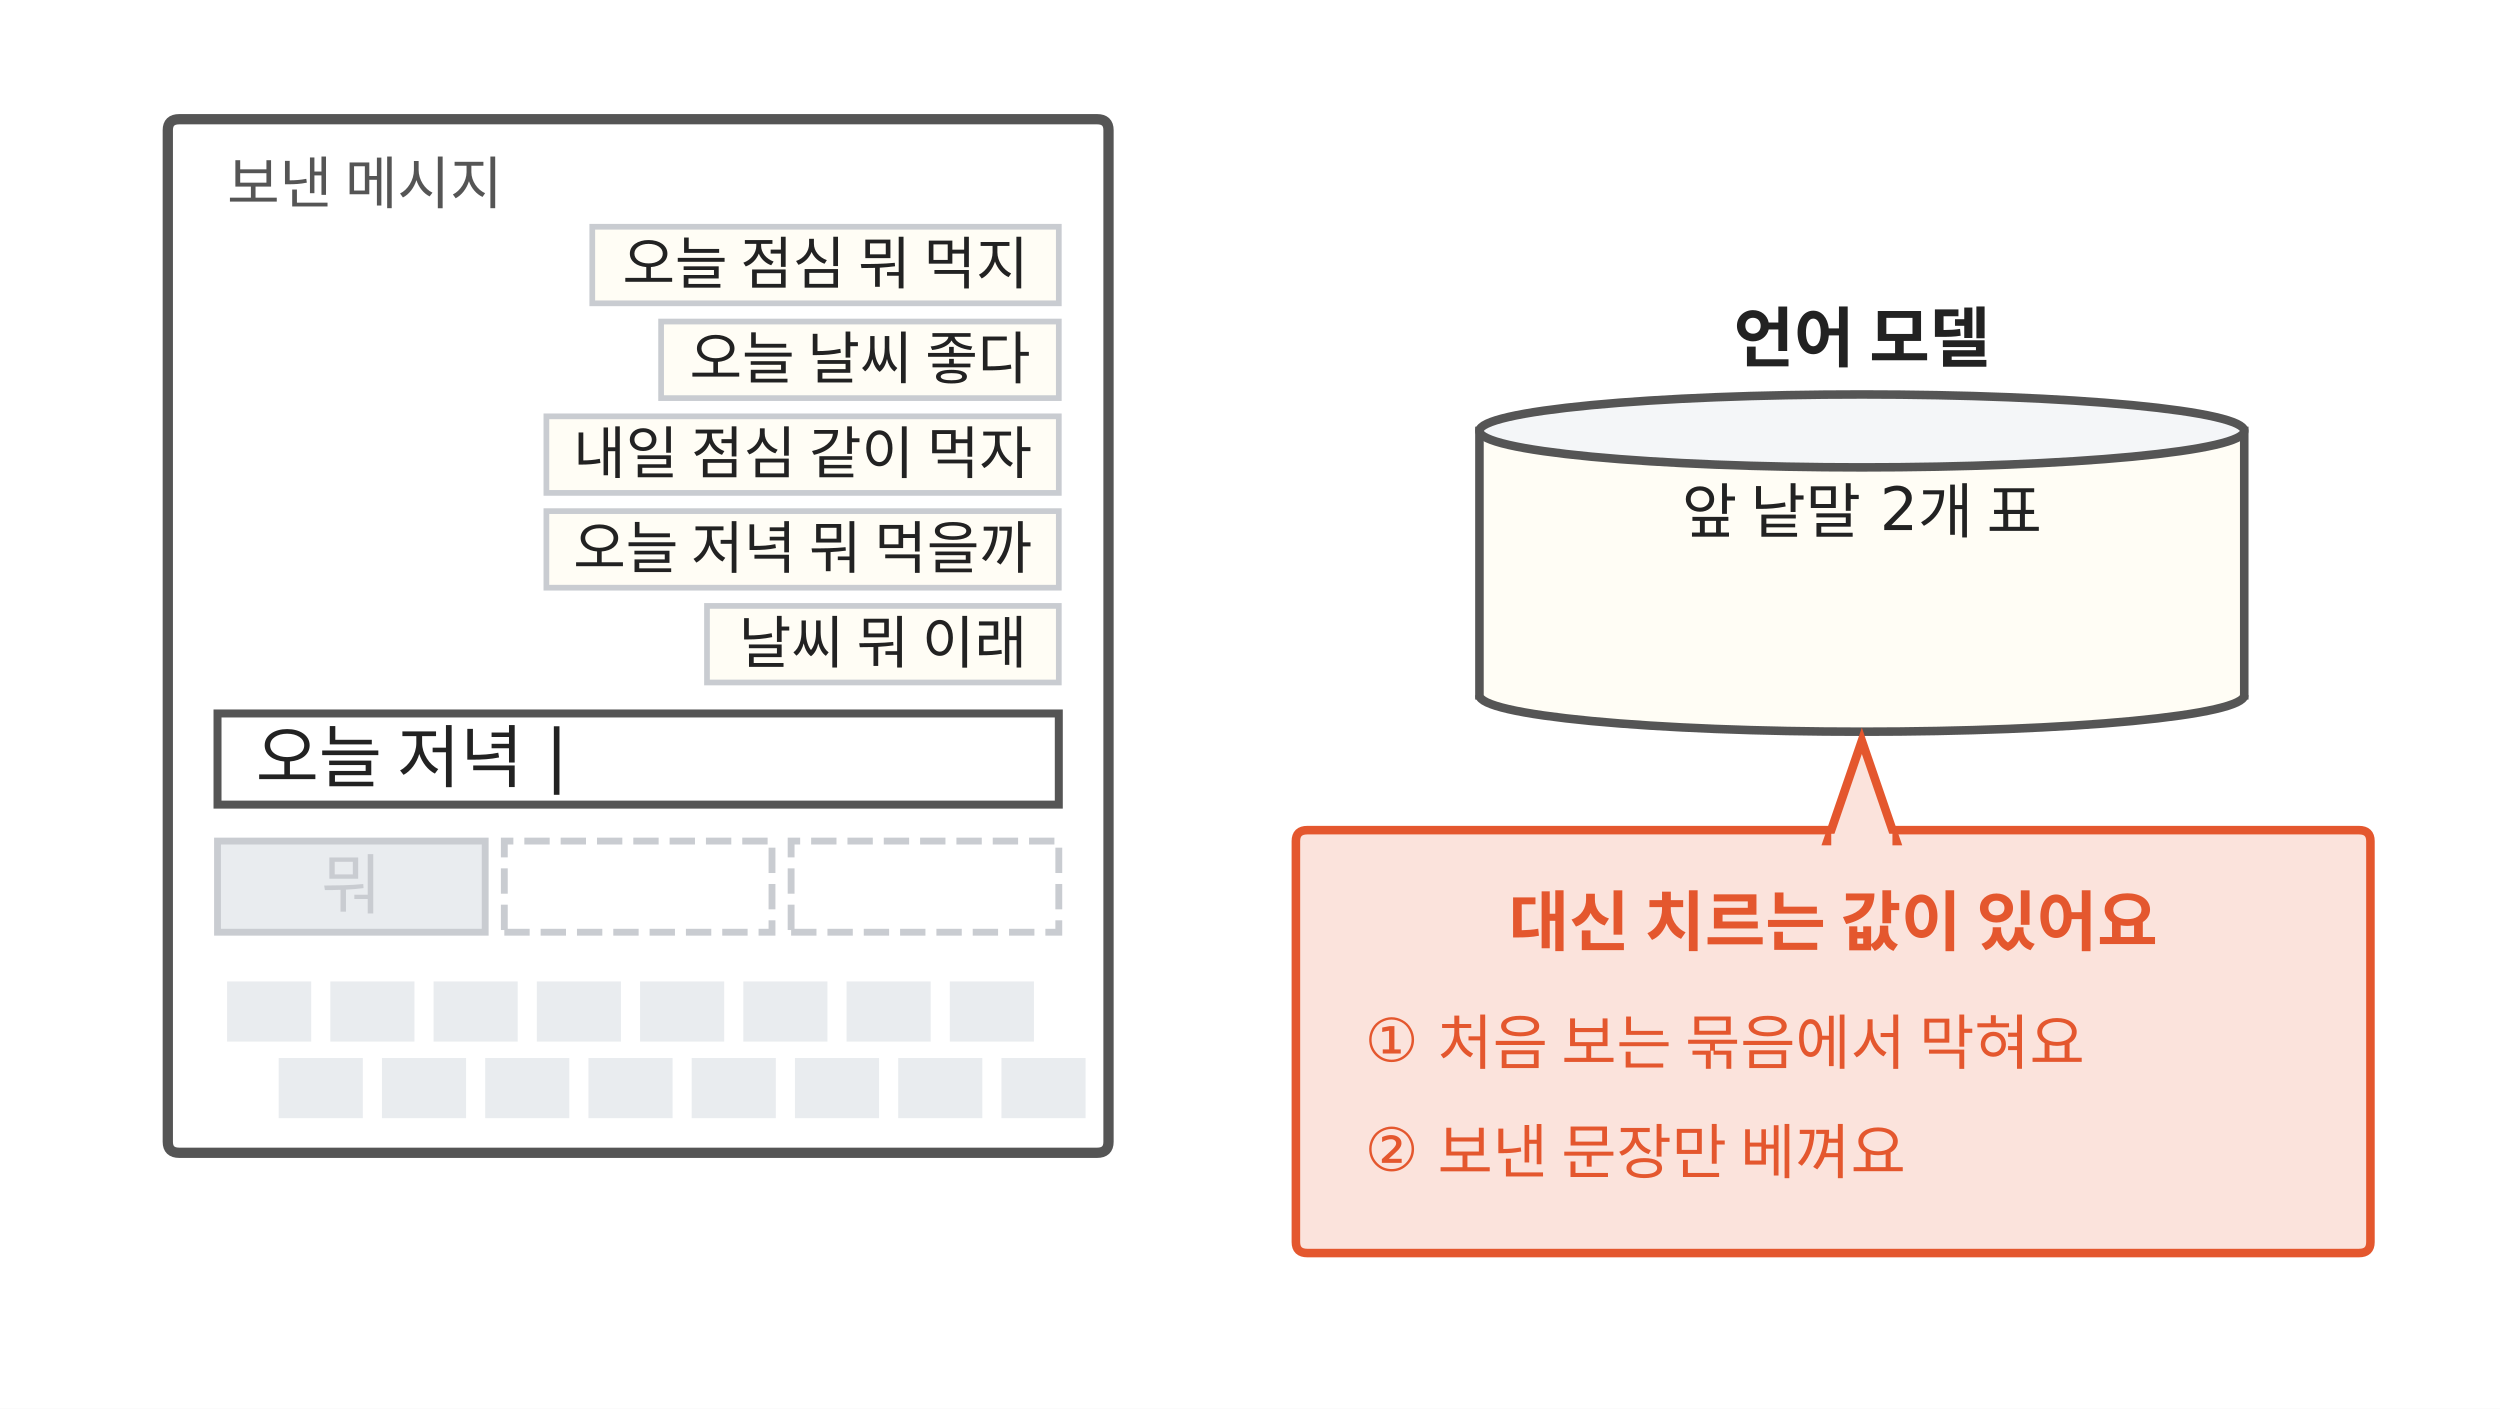
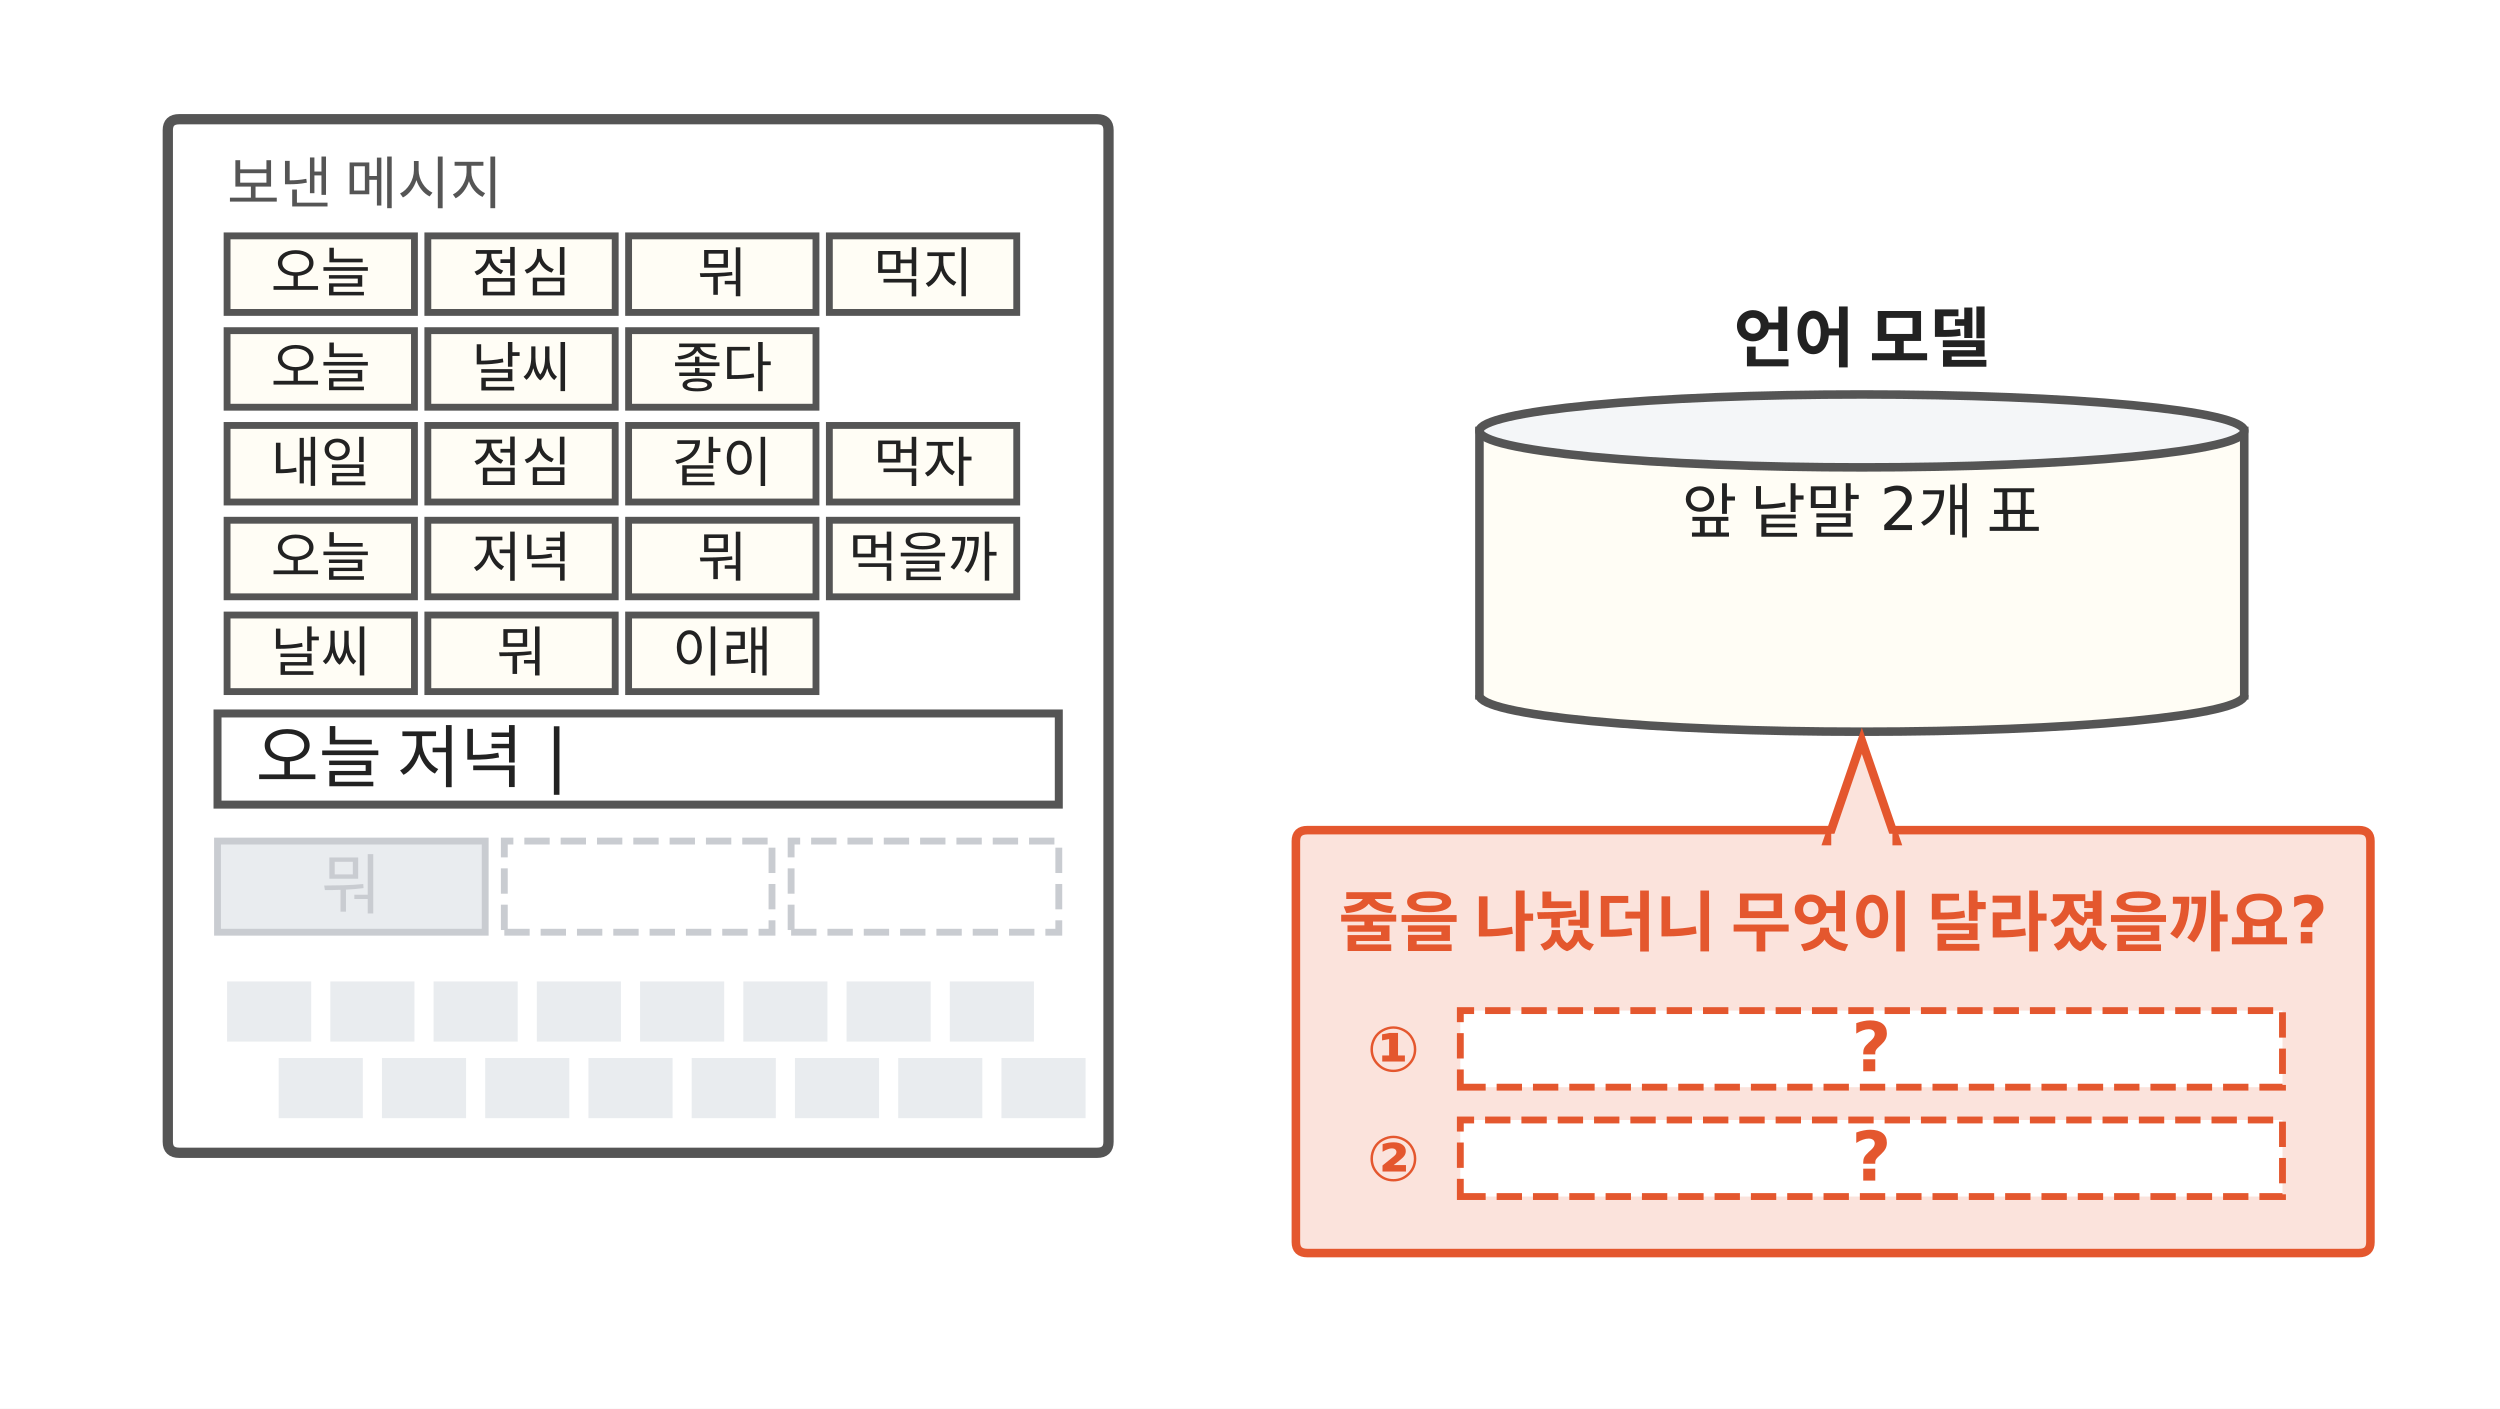
<svg xmlns="http://www.w3.org/2000/svg" width="437.76pt" height="246.672pt" viewBox="0 0 437.76 246.672" version="1.1">
  <defs>
    <style type="text/css">*{stroke-linejoin: round; stroke-linecap: butt}</style>
  </defs>
  <g id="figure_1">
    <g id="patch_1">
      <path d="M 0 246.672  L 437.76 246.672  L 437.76 0  L 0 0  z " style="fill: #ffffff" />
    </g>
    <g id="axes_1">
      <g id="patch_2">
-         <path d="M 18 228.672  L 419.76 228.672  L 419.76 18  L 18 18  L 18 228.672  z " clip-path="url(#pb14ad3a968)" style="fill: none" />
+         <path d="M 18 228.672  L 419.76 228.672  L 419.76 18  L 18 18  L 18 228.672  z " clip-path="url(#p9850986c14)" style="fill: none" />
      </g>
      <g id="patch_3">
-         <path d="M 31.392 201.859  L 192.096 201.859  Q 194.105 201.859 194.105 199.944  L 194.105 22.788  Q 194.105 20.873 192.096 20.873  L 31.392 20.873  Q 29.383 20.873 29.383 22.788  L 29.383 199.944  Q 29.383 201.859 31.392 201.859  z " clip-path="url(#pb14ad3a968)" style="fill: #ffffff; stroke: #555555; stroke-width: 1.8; stroke-linejoin: miter" />
+         <path d="M 31.392 201.859  L 192.096 201.859  Q 194.105 201.859 194.105 199.944  L 194.105 22.788  Q 194.105 20.873 192.096 20.873  L 31.392 20.873  Q 29.383 20.873 29.383 22.788  L 29.383 199.944  Q 29.383 201.859 31.392 201.859  z " clip-path="url(#p9850986c14)" style="fill: #ffffff; stroke: #555555; stroke-width: 1.8; stroke-linejoin: miter" />
      </g>
      <g id="patch_4">
-         <path d="M 103.709 53.112  L 185.4 53.112  L 185.4 39.706  L 103.709 39.706  z " clip-path="url(#pb14ad3a968)" style="fill: #fffdf5; stroke: #c9ccd1; stroke-linejoin: miter" />
+         <path d="M 39.762 54.708  L 72.572 54.708  L 72.572 41.302  L 39.762 41.302  z " clip-path="url(#p9850986c14)" style="fill: #fffdf5; stroke: #555555; stroke-width: 1.2; stroke-linejoin: miter" />
      </g>
      <g id="patch_5">
-         <path d="M 115.762 69.71  L 185.4 69.71  L 185.4 56.304  L 115.762 56.304  z " clip-path="url(#pb14ad3a968)" style="fill: #fffdf5; stroke: #c9ccd1; stroke-linejoin: miter" />
+         <path d="M 74.916 54.708  L 107.726 54.708  L 107.726 41.302  L 74.916 41.302  z " clip-path="url(#p9850986c14)" style="fill: #fffdf5; stroke: #555555; stroke-width: 1.2; stroke-linejoin: miter" />
      </g>
      <g id="patch_6">
-         <path d="M 95.674 86.309  L 185.4 86.309  L 185.4 72.902  L 95.674 72.902  z " clip-path="url(#pb14ad3a968)" style="fill: #fffdf5; stroke: #c9ccd1; stroke-linejoin: miter" />
+         <path d="M 110.07 54.708  L 142.88 54.708  L 142.88 41.302  L 110.07 41.302  z " clip-path="url(#p9850986c14)" style="fill: #fffdf5; stroke: #555555; stroke-width: 1.2; stroke-linejoin: miter" />
      </g>
      <g id="patch_7">
-         <path d="M 95.674 102.907  L 185.4 102.907  L 185.4 89.501  L 95.674 89.501  z " clip-path="url(#pb14ad3a968)" style="fill: #fffdf5; stroke: #c9ccd1; stroke-linejoin: miter" />
+         <path d="M 145.224 54.708  L 178.034 54.708  L 178.034 41.302  L 145.224 41.302  z " clip-path="url(#p9850986c14)" style="fill: #fffdf5; stroke: #555555; stroke-width: 1.2; stroke-linejoin: miter" />
      </g>
      <g id="patch_8">
-         <path d="M 123.797 119.506  L 185.4 119.506  L 185.4 106.099  L 123.797 106.099  z " clip-path="url(#pb14ad3a968)" style="fill: #fffdf5; stroke: #c9ccd1; stroke-linejoin: miter" />
+         <path d="M 39.762 71.306  L 72.572 71.306  L 72.572 57.9  L 39.762 57.9  z " clip-path="url(#p9850986c14)" style="fill: #fffdf5; stroke: #555555; stroke-width: 1.2; stroke-linejoin: miter" />
      </g>
      <g id="patch_9">
-         <path d="M 38.088 140.892  L 185.4 140.892  L 185.4 124.932  L 38.088 124.932  z " clip-path="url(#pb14ad3a968)" style="fill: #ffffff; stroke: #555555; stroke-width: 1.4; stroke-linejoin: miter" />
+         <path d="M 74.916 71.306  L 107.726 71.306  L 107.726 57.9  L 74.916 57.9  z " clip-path="url(#p9850986c14)" style="fill: #fffdf5; stroke: #555555; stroke-width: 1.2; stroke-linejoin: miter" />
      </g>
      <g id="patch_10">
-         <path d="M 38.088 163.236  L 84.96 163.236  L 84.96 147.276  L 38.088 147.276  z " clip-path="url(#pb14ad3a968)" style="fill: #e9ecef; stroke: #c9ccd1; stroke-width: 1.2; stroke-linejoin: miter" />
+         <path d="M 110.07 71.306  L 142.88 71.306  L 142.88 57.9  L 110.07 57.9  z " clip-path="url(#p9850986c14)" style="fill: #fffdf5; stroke: #555555; stroke-width: 1.2; stroke-linejoin: miter" />
      </g>
      <g id="patch_11">
-         <path d="M 88.308 163.236  L 135.18 163.236  L 135.18 147.276  L 88.308 147.276  z " clip-path="url(#pb14ad3a968)" style="fill: #ffffff; stroke-dasharray: 4.44,1.92; stroke-dashoffset: 0; stroke: #c9ccd1; stroke-width: 1.2; stroke-linejoin: miter" />
+         <path d="M 39.762 87.905  L 72.572 87.905  L 72.572 74.498  L 39.762 74.498  z " clip-path="url(#p9850986c14)" style="fill: #fffdf5; stroke: #555555; stroke-width: 1.2; stroke-linejoin: miter" />
      </g>
      <g id="patch_12">
-         <path d="M 138.528 163.236  L 185.4 163.236  L 185.4 147.276  L 138.528 147.276  z " clip-path="url(#pb14ad3a968)" style="fill: #ffffff; stroke-dasharray: 4.44,1.92; stroke-dashoffset: 0; stroke: #c9ccd1; stroke-width: 1.2; stroke-linejoin: miter" />
+         <path d="M 74.916 87.905  L 107.726 87.905  L 107.726 74.498  L 74.916 74.498  z " clip-path="url(#p9850986c14)" style="fill: #fffdf5; stroke: #555555; stroke-width: 1.2; stroke-linejoin: miter" />
      </g>
      <g id="patch_13">
-         <path d="M 39.762 182.388  L 54.493 182.388  L 54.493 171.854  L 39.762 171.854  z " clip-path="url(#pb14ad3a968)" style="fill: #e9ecef" />
+         <path d="M 110.07 87.905  L 142.88 87.905  L 142.88 74.498  L 110.07 74.498  z " clip-path="url(#p9850986c14)" style="fill: #fffdf5; stroke: #555555; stroke-width: 1.2; stroke-linejoin: miter" />
      </g>
      <g id="patch_14">
-         <path d="M 57.841 182.388  L 72.572 182.388  L 72.572 171.854  L 57.841 171.854  z " clip-path="url(#pb14ad3a968)" style="fill: #e9ecef" />
+         <path d="M 145.224 87.905  L 178.034 87.905  L 178.034 74.498  L 145.224 74.498  z " clip-path="url(#p9850986c14)" style="fill: #fffdf5; stroke: #555555; stroke-width: 1.2; stroke-linejoin: miter" />
      </g>
      <g id="patch_15">
-         <path d="M 75.92 182.388  L 90.652 182.388  L 90.652 171.854  L 75.92 171.854  z " clip-path="url(#pb14ad3a968)" style="fill: #e9ecef" />
+         <path d="M 39.762 104.503  L 72.572 104.503  L 72.572 91.097  L 39.762 91.097  z " clip-path="url(#p9850986c14)" style="fill: #fffdf5; stroke: #555555; stroke-width: 1.2; stroke-linejoin: miter" />
      </g>
      <g id="patch_16">
-         <path d="M 94 182.388  L 108.731 182.388  L 108.731 171.854  L 94 171.854  z " clip-path="url(#pb14ad3a968)" style="fill: #e9ecef" />
+         <path d="M 74.916 104.503  L 107.726 104.503  L 107.726 91.097  L 74.916 91.097  z " clip-path="url(#p9850986c14)" style="fill: #fffdf5; stroke: #555555; stroke-width: 1.2; stroke-linejoin: miter" />
      </g>
      <g id="patch_17">
-         <path d="M 112.079 182.388  L 126.81 182.388  L 126.81 171.854  L 112.079 171.854  z " clip-path="url(#pb14ad3a968)" style="fill: #e9ecef" />
+         <path d="M 110.07 104.503  L 142.88 104.503  L 142.88 91.097  L 110.07 91.097  z " clip-path="url(#p9850986c14)" style="fill: #fffdf5; stroke: #555555; stroke-width: 1.2; stroke-linejoin: miter" />
      </g>
      <g id="patch_18">
-         <path d="M 130.158 182.388  L 144.889 182.388  L 144.889 171.854  L 130.158 171.854  z " clip-path="url(#pb14ad3a968)" style="fill: #e9ecef" />
+         <path d="M 145.224 104.503  L 178.034 104.503  L 178.034 91.097  L 145.224 91.097  z " clip-path="url(#p9850986c14)" style="fill: #fffdf5; stroke: #555555; stroke-width: 1.2; stroke-linejoin: miter" />
      </g>
      <g id="patch_19">
-         <path d="M 148.237 182.388  L 162.968 182.388  L 162.968 171.854  L 148.237 171.854  z " clip-path="url(#pb14ad3a968)" style="fill: #e9ecef" />
+         <path d="M 39.762 121.102  L 72.572 121.102  L 72.572 107.695  L 39.762 107.695  z " clip-path="url(#p9850986c14)" style="fill: #fffdf5; stroke: #555555; stroke-width: 1.2; stroke-linejoin: miter" />
      </g>
      <g id="patch_20">
-         <path d="M 166.316 182.388  L 181.048 182.388  L 181.048 171.854  L 166.316 171.854  z " clip-path="url(#pb14ad3a968)" style="fill: #e9ecef" />
+         <path d="M 74.916 121.102  L 107.726 121.102  L 107.726 107.695  L 74.916 107.695  z " clip-path="url(#p9850986c14)" style="fill: #fffdf5; stroke: #555555; stroke-width: 1.2; stroke-linejoin: miter" />
      </g>
      <g id="patch_21">
-         <path d="M 48.802 195.794  L 63.533 195.794  L 63.533 185.261  L 48.802 185.261  z " clip-path="url(#pb14ad3a968)" style="fill: #e9ecef" />
+         <path d="M 110.07 121.102  L 142.88 121.102  L 142.88 107.695  L 110.07 107.695  z " clip-path="url(#p9850986c14)" style="fill: #fffdf5; stroke: #555555; stroke-width: 1.2; stroke-linejoin: miter" />
      </g>
      <g id="patch_22">
-         <path d="M 66.881 195.794  L 81.612 195.794  L 81.612 185.261  L 66.881 185.261  z " clip-path="url(#pb14ad3a968)" style="fill: #e9ecef" />
+         <path d="M 38.088 140.892  L 185.4 140.892  L 185.4 124.932  L 38.088 124.932  z " clip-path="url(#p9850986c14)" style="fill: #ffffff; stroke: #555555; stroke-width: 1.4; stroke-linejoin: miter" />
      </g>
      <g id="patch_23">
-         <path d="M 84.96 195.794  L 99.691 195.794  L 99.691 185.261  L 84.96 185.261  z " clip-path="url(#pb14ad3a968)" style="fill: #e9ecef" />
+         <path d="M 38.088 163.236  L 84.96 163.236  L 84.96 147.276  L 38.088 147.276  z " clip-path="url(#p9850986c14)" style="fill: #e9ecef; stroke: #c9ccd1; stroke-width: 1.2; stroke-linejoin: miter" />
      </g>
      <g id="patch_24">
-         <path d="M 103.039 195.794  L 117.77 195.794  L 117.77 185.261  L 103.039 185.261  z " clip-path="url(#pb14ad3a968)" style="fill: #e9ecef" />
+         <path d="M 88.308 163.236  L 135.18 163.236  L 135.18 147.276  L 88.308 147.276  z " clip-path="url(#p9850986c14)" style="fill: #ffffff; stroke-dasharray: 4.44,1.92; stroke-dashoffset: 0; stroke: #c9ccd1; stroke-width: 1.2; stroke-linejoin: miter" />
      </g>
      <g id="patch_25">
-         <path d="M 121.118 195.794  L 135.85 195.794  L 135.85 185.261  L 121.118 185.261  z " clip-path="url(#pb14ad3a968)" style="fill: #e9ecef" />
+         <path d="M 138.528 163.236  L 185.4 163.236  L 185.4 147.276  L 138.528 147.276  z " clip-path="url(#p9850986c14)" style="fill: #ffffff; stroke-dasharray: 4.44,1.92; stroke-dashoffset: 0; stroke: #c9ccd1; stroke-width: 1.2; stroke-linejoin: miter" />
      </g>
      <g id="patch_26">
-         <path d="M 139.198 195.794  L 153.929 195.794  L 153.929 185.261  L 139.198 185.261  z " clip-path="url(#pb14ad3a968)" style="fill: #e9ecef" />
+         <path d="M 39.762 182.388  L 54.493 182.388  L 54.493 171.854  L 39.762 171.854  z " clip-path="url(#p9850986c14)" style="fill: #e9ecef" />
      </g>
      <g id="patch_27">
-         <path d="M 157.277 195.794  L 172.008 195.794  L 172.008 185.261  L 157.277 185.261  z " clip-path="url(#pb14ad3a968)" style="fill: #e9ecef" />
+         <path d="M 57.841 182.388  L 72.572 182.388  L 72.572 171.854  L 57.841 171.854  z " clip-path="url(#p9850986c14)" style="fill: #e9ecef" />
      </g>
      <g id="patch_28">
-         <path d="M 175.356 195.794  L 190.087 195.794  L 190.087 185.261  L 175.356 185.261  z " clip-path="url(#pb14ad3a968)" style="fill: #e9ecef" />
+         <path d="M 75.92 182.388  L 90.652 182.388  L 90.652 171.854  L 75.92 171.854  z " clip-path="url(#p9850986c14)" style="fill: #e9ecef" />
      </g>
      <g id="patch_29">
-         <path d="M 326.016 128.124  C 343.774 128.124 360.807 127.451 373.364 126.254  C 385.921 125.057 392.976 123.433 392.976 121.74  C 392.976 120.047 385.921 118.423 373.364 117.226  C 360.807 116.029 343.774 115.356 326.016 115.356  C 308.258 115.356 291.225 116.029 278.668 117.226  C 266.111 118.423 259.056 120.047 259.056 121.74  C 259.056 123.433 266.111 125.057 278.668 126.254  C 291.225 127.451 308.258 128.124 326.016 128.124  z " clip-path="url(#pb14ad3a968)" style="fill: #fffdf5" />
+         <path d="M 94 182.388  L 108.731 182.388  L 108.731 171.854  L 94 171.854  z " clip-path="url(#p9850986c14)" style="fill: #e9ecef" />
      </g>
      <g id="patch_30">
-         <path d="M 259.056 121.74  L 392.976 121.74  L 392.976 75.456  L 259.056 75.456  z " clip-path="url(#pb14ad3a968)" style="fill: #fffdf5" />
+         <path d="M 112.079 182.388  L 126.81 182.388  L 126.81 171.854  L 112.079 171.854  z " clip-path="url(#p9850986c14)" style="fill: #e9ecef" />
      </g>
      <g id="patch_31">
-         <path d="M 259.056 121.74  C 259.056 123.432 266.116 125.057 278.668 126.254  C 291.221 127.451 308.264 128.124 326.016 128.124  C 343.768 128.124 360.811 127.451 373.364 126.254  C 385.916 125.057 392.976 123.432 392.976 121.74  " clip-path="url(#pb14ad3a968)" style="fill: none; stroke: #555555; stroke-width: 1.5; stroke-linejoin: miter" />
+         <path d="M 130.158 182.388  L 144.889 182.388  L 144.889 171.854  L 130.158 171.854  z " clip-path="url(#p9850986c14)" style="fill: #e9ecef" />
      </g>
      <g id="patch_32">
-         <path d="M 326.016 81.84  C 343.774 81.84 360.807 81.167 373.364 79.97  C 385.921 78.773 392.976 77.149 392.976 75.456  C 392.976 73.763 385.921 72.139 373.364 70.942  C 360.807 69.745 343.774 69.072 326.016 69.072  C 308.258 69.072 291.225 69.745 278.668 70.942  C 266.111 72.139 259.056 73.763 259.056 75.456  C 259.056 77.149 266.111 78.773 278.668 79.97  C 291.225 81.167 308.258 81.84 326.016 81.84  z " clip-path="url(#pb14ad3a968)" style="fill: #f4f6f8; stroke: #555555; stroke-width: 1.5; stroke-linejoin: miter" />
+         <path d="M 148.237 182.388  L 162.968 182.388  L 162.968 171.854  L 148.237 171.854  z " clip-path="url(#p9850986c14)" style="fill: #e9ecef" />
      </g>
      <g id="patch_33">
-         <path d="M 228.924 219.415  L 413.064 219.415  Q 415.073 219.415 415.073 217.5  L 415.073 147.276  Q 415.073 145.361 413.064 145.361  L 228.924 145.361  Q 226.915 145.361 226.915 147.276  L 226.915 217.5  Q 226.915 219.415 228.924 219.415  z " clip-path="url(#pb14ad3a968)" style="fill: #fbe3dc; stroke: #e4572e; stroke-width: 1.5; stroke-linejoin: miter" />
+         <path d="M 166.316 182.388  L 181.048 182.388  L 181.048 171.854  L 166.316 171.854  z " clip-path="url(#p9850986c14)" style="fill: #e9ecef" />
+       </g>
+       <g id="patch_34">
+         <path d="M 48.802 195.794  L 63.533 195.794  L 63.533 185.261  L 48.802 185.261  z " clip-path="url(#p9850986c14)" style="fill: #e9ecef" />
+       </g>
+       <g id="patch_35">
+         <path d="M 66.881 195.794  L 81.612 195.794  L 81.612 185.261  L 66.881 185.261  z " clip-path="url(#p9850986c14)" style="fill: #e9ecef" />
+       </g>
+       <g id="patch_36">
+         <path d="M 84.96 195.794  L 99.691 195.794  L 99.691 185.261  L 84.96 185.261  z " clip-path="url(#p9850986c14)" style="fill: #e9ecef" />
+       </g>
+       <g id="patch_37">
+         <path d="M 103.039 195.794  L 117.77 195.794  L 117.77 185.261  L 103.039 185.261  z " clip-path="url(#p9850986c14)" style="fill: #e9ecef" />
+       </g>
+       <g id="patch_38">
+         <path d="M 121.118 195.794  L 135.85 195.794  L 135.85 185.261  L 121.118 185.261  z " clip-path="url(#p9850986c14)" style="fill: #e9ecef" />
+       </g>
+       <g id="patch_39">
+         <path d="M 139.198 195.794  L 153.929 195.794  L 153.929 185.261  L 139.198 185.261  z " clip-path="url(#p9850986c14)" style="fill: #e9ecef" />
+       </g>
+       <g id="patch_40">
+         <path d="M 157.277 195.794  L 172.008 195.794  L 172.008 185.261  L 157.277 185.261  z " clip-path="url(#p9850986c14)" style="fill: #e9ecef" />
+       </g>
+       <g id="patch_41">
+         <path d="M 175.356 195.794  L 190.087 195.794  L 190.087 185.261  L 175.356 185.261  z " clip-path="url(#p9850986c14)" style="fill: #e9ecef" />
+       </g>
+       <g id="patch_42">
+         <path d="M 326.016 128.124  C 343.774 128.124 360.807 127.451 373.364 126.254  C 385.921 125.057 392.976 123.433 392.976 121.74  C 392.976 120.047 385.921 118.423 373.364 117.226  C 360.807 116.029 343.774 115.356 326.016 115.356  C 308.258 115.356 291.225 116.029 278.668 117.226  C 266.111 118.423 259.056 120.047 259.056 121.74  C 259.056 123.433 266.111 125.057 278.668 126.254  C 291.225 127.451 308.258 128.124 326.016 128.124  z " clip-path="url(#p9850986c14)" style="fill: #fffdf5" />
+       </g>
+       <g id="patch_43">
+         <path d="M 259.056 121.74  L 392.976 121.74  L 392.976 75.456  L 259.056 75.456  z " clip-path="url(#p9850986c14)" style="fill: #fffdf5" />
+       </g>
+       <g id="patch_44">
+         <path d="M 259.056 121.74  C 259.056 123.432 266.116 125.057 278.668 126.254  C 291.221 127.451 308.264 128.124 326.016 128.124  C 343.768 128.124 360.811 127.451 373.364 126.254  C 385.916 125.057 392.976 123.432 392.976 121.74  " clip-path="url(#p9850986c14)" style="fill: none; stroke: #555555; stroke-width: 1.5; stroke-linejoin: miter" />
+       </g>
+       <g id="patch_45">
+         <path d="M 326.016 81.84  C 343.774 81.84 360.807 81.167 373.364 79.97  C 385.921 78.773 392.976 77.149 392.976 75.456  C 392.976 73.763 385.921 72.139 373.364 70.942  C 360.807 69.745 343.774 69.072 326.016 69.072  C 308.258 69.072 291.225 69.745 278.668 70.942  C 266.111 72.139 259.056 73.763 259.056 75.456  C 259.056 77.149 266.111 78.773 278.668 79.97  C 291.225 81.167 308.258 81.84 326.016 81.84  z " clip-path="url(#p9850986c14)" style="fill: #f4f6f8; stroke: #555555; stroke-width: 1.5; stroke-linejoin: miter" />
+       </g>
+       <g id="patch_46">
+         <path d="M 228.924 219.415  L 413.064 219.415  Q 415.073 219.415 415.073 217.5  L 415.073 147.276  Q 415.073 145.361 413.064 145.361  L 228.924 145.361  Q 226.915 145.361 226.915 147.276  L 226.915 217.5  Q 226.915 219.415 228.924 219.415  z " clip-path="url(#p9850986c14)" style="fill: #fbe3dc; stroke: #e4572e; stroke-width: 1.5; stroke-linejoin: miter" />
+       </g>
+       <g id="patch_47">
+         <path d="M 255.708 190.368  L 399.672 190.368  L 399.672 176.962  L 255.708 176.962  z " clip-path="url(#p9850986c14)" style="fill: #ffffff; stroke-dasharray: 4.44,1.92; stroke-dashoffset: 0; stroke: #e4572e; stroke-width: 1.2; stroke-linejoin: miter" />
+       </g>
+       <g id="patch_48">
+         <path d="M 255.708 209.52  L 399.672 209.52  L 399.672 196.114  L 255.708 196.114  z " clip-path="url(#p9850986c14)" style="fill: #ffffff; stroke-dasharray: 4.44,1.92; stroke-dashoffset: 0; stroke: #e4572e; stroke-width: 1.2; stroke-linejoin: miter" />
      </g>
      <g id="line2d_1">
-         <path d="M 259.056 121.74  L 259.056 75.456  " clip-path="url(#pb14ad3a968)" style="fill: none; stroke: #555555; stroke-width: 1.5; stroke-linecap: square" />
+         <path d="M 259.056 121.74  L 259.056 75.456  " clip-path="url(#p9850986c14)" style="fill: none; stroke: #555555; stroke-width: 1.5; stroke-linecap: square" />
      </g>
      <g id="line2d_2">
-         <path d="M 392.976 121.74  L 392.976 75.456  " clip-path="url(#pb14ad3a968)" style="fill: none; stroke: #555555; stroke-width: 1.5; stroke-linecap: square" />
+         <path d="M 392.976 121.74  L 392.976 75.456  " clip-path="url(#p9850986c14)" style="fill: none; stroke: #555555; stroke-width: 1.5; stroke-linecap: square" />
      </g>
      <g id="text_1">
        <text style="fill: #555555; font: 10px 'Apple SD Gothic Neo', 'Noto Sans KR', 'Malgun Gothic', 'DejaVu Sans', 'Bitstream Vera Sans', 'Computer Modern Sans Serif', 'Lucida Grande', 'Verdana', 'Geneva', 'Lucid', 'Arial', 'Helvetica', 'Avant Garde', sans-serif; text-anchor: start" x="39.762" y="35.675" transform="rotate(-0 39.762 35.67494)">보낸 메시지</text>
      </g>
      <g id="text_2">
-         <text style="fill: #222222; font: 10px 'Apple SD Gothic Neo', 'Noto Sans KR', 'Malgun Gothic', 'DejaVu Sans', 'Bitstream Vera Sans', 'Computer Modern Sans Serif', 'Lucida Grande', 'Verdana', 'Geneva', 'Lucid', 'Arial', 'Helvetica', 'Avant Garde', sans-serif; text-anchor: middle" x="144.554" y="49.72" transform="rotate(-0 144.5544 49.71974)">오늘 점심 뭐 먹지</text>
+         <text style="fill: #222222; font: 9.5px 'Apple SD Gothic Neo', 'Noto Sans KR', 'Malgun Gothic', 'DejaVu Sans', 'Bitstream Vera Sans', 'Computer Modern Sans Serif', 'Lucida Grande', 'Verdana', 'Geneva', 'Lucid', 'Arial', 'Helvetica', 'Avant Garde', sans-serif; text-anchor: middle" x="56.167" y="51.102" transform="rotate(-0 56.1672 51.10195)">오늘</text>
      </g>
      <g id="text_3">
-         <text style="fill: #222222; font: 10px 'Apple SD Gothic Neo', 'Noto Sans KR', 'Malgun Gothic', 'DejaVu Sans', 'Bitstream Vera Sans', 'Computer Modern Sans Serif', 'Lucida Grande', 'Verdana', 'Geneva', 'Lucid', 'Arial', 'Helvetica', 'Avant Garde', sans-serif; text-anchor: middle" x="150.581" y="66.318" transform="rotate(-0 150.5808 66.31814)">오늘 날씨 좋다</text>
+         <text style="fill: #222222; font: 9.5px 'Apple SD Gothic Neo', 'Noto Sans KR', 'Malgun Gothic', 'DejaVu Sans', 'Bitstream Vera Sans', 'Computer Modern Sans Serif', 'Lucida Grande', 'Verdana', 'Geneva', 'Lucid', 'Arial', 'Helvetica', 'Avant Garde', sans-serif; text-anchor: middle" x="91.321" y="51.102" transform="rotate(-0 91.3212 51.10195)">점심</text>
      </g>
      <g id="text_4">
-         <text style="fill: #222222; font: 10px 'Apple SD Gothic Neo', 'Noto Sans KR', 'Malgun Gothic', 'DejaVu Sans', 'Bitstream Vera Sans', 'Computer Modern Sans Serif', 'Lucida Grande', 'Verdana', 'Geneva', 'Lucid', 'Arial', 'Helvetica', 'Avant Garde', sans-serif; text-anchor: middle" x="140.537" y="82.917" transform="rotate(-0 140.5368 82.91654)">내일 점심 같이 먹자</text>
+         <text style="fill: #222222; font: 9.5px 'Apple SD Gothic Neo', 'Noto Sans KR', 'Malgun Gothic', 'DejaVu Sans', 'Bitstream Vera Sans', 'Computer Modern Sans Serif', 'Lucida Grande', 'Verdana', 'Geneva', 'Lucid', 'Arial', 'Helvetica', 'Avant Garde', sans-serif; text-anchor: middle" x="126.475" y="51.15" transform="rotate(-0 126.4752 51.15019)">뭐</text>
      </g>
      <g id="text_5">
-         <text style="fill: #222222; font: 10px 'Apple SD Gothic Neo', 'Noto Sans KR', 'Malgun Gothic', 'DejaVu Sans', 'Bitstream Vera Sans', 'Computer Modern Sans Serif', 'Lucida Grande', 'Verdana', 'Geneva', 'Lucid', 'Arial', 'Helvetica', 'Avant Garde', sans-serif; text-anchor: middle" x="140.537" y="99.515" transform="rotate(-0 140.5368 99.51494)">오늘 저녁 뭐 먹을까</text>
+         <text style="fill: #222222; font: 9.5px 'Apple SD Gothic Neo', 'Noto Sans KR', 'Malgun Gothic', 'DejaVu Sans', 'Bitstream Vera Sans', 'Computer Modern Sans Serif', 'Lucida Grande', 'Verdana', 'Geneva', 'Lucid', 'Arial', 'Helvetica', 'Avant Garde', sans-serif; text-anchor: middle" x="161.629" y="51.15" transform="rotate(-0 161.6292 51.15019)">먹지</text>
      </g>
      <g id="text_6">
-         <text style="fill: #222222; font: 10px 'Apple SD Gothic Neo', 'Noto Sans KR', 'Malgun Gothic', 'DejaVu Sans', 'Bitstream Vera Sans', 'Computer Modern Sans Serif', 'Lucida Grande', 'Verdana', 'Geneva', 'Lucid', 'Arial', 'Helvetica', 'Avant Garde', sans-serif; text-anchor: middle" x="154.598" y="116.113" transform="rotate(-0 154.5984 116.1133)">날씨 뭐 이래</text>
+         <text style="fill: #222222; font: 9.5px 'Apple SD Gothic Neo', 'Noto Sans KR', 'Malgun Gothic', 'DejaVu Sans', 'Bitstream Vera Sans', 'Computer Modern Sans Serif', 'Lucida Grande', 'Verdana', 'Geneva', 'Lucid', 'Arial', 'Helvetica', 'Avant Garde', sans-serif; text-anchor: middle" x="56.167" y="67.7" transform="rotate(-0 56.1672 67.70035)">오늘</text>
      </g>
      <g id="text_7">
+         <text style="fill: #222222; font: 9.5px 'Apple SD Gothic Neo', 'Noto Sans KR', 'Malgun Gothic', 'DejaVu Sans', 'Bitstream Vera Sans', 'Computer Modern Sans Serif', 'Lucida Grande', 'Verdana', 'Geneva', 'Lucid', 'Arial', 'Helvetica', 'Avant Garde', sans-serif; text-anchor: middle" x="91.321" y="67.749" transform="rotate(-0 91.3212 67.74859)">날씨</text>
+       </g>
+       <g id="text_8">
+         <text style="fill: #222222; font: 9.5px 'Apple SD Gothic Neo', 'Noto Sans KR', 'Malgun Gothic', 'DejaVu Sans', 'Bitstream Vera Sans', 'Computer Modern Sans Serif', 'Lucida Grande', 'Verdana', 'Geneva', 'Lucid', 'Arial', 'Helvetica', 'Avant Garde', sans-serif; text-anchor: middle" x="126.475" y="67.749" transform="rotate(-0 126.4752 67.74859)">좋다</text>
+       </g>
+       <g id="text_9">
+         <text style="fill: #222222; font: 9.5px 'Apple SD Gothic Neo', 'Noto Sans KR', 'Malgun Gothic', 'DejaVu Sans', 'Bitstream Vera Sans', 'Computer Modern Sans Serif', 'Lucida Grande', 'Verdana', 'Geneva', 'Lucid', 'Arial', 'Helvetica', 'Avant Garde', sans-serif; text-anchor: middle" x="56.167" y="84.347" transform="rotate(-0 56.1672 84.34699)">내일</text>
+       </g>
+       <g id="text_10">
+         <text style="fill: #222222; font: 9.5px 'Apple SD Gothic Neo', 'Noto Sans KR', 'Malgun Gothic', 'DejaVu Sans', 'Bitstream Vera Sans', 'Computer Modern Sans Serif', 'Lucida Grande', 'Verdana', 'Geneva', 'Lucid', 'Arial', 'Helvetica', 'Avant Garde', sans-serif; text-anchor: middle" x="91.321" y="84.299" transform="rotate(-0 91.3212 84.29875)">점심</text>
+       </g>
+       <g id="text_11">
+         <text style="fill: #222222; font: 9.5px 'Apple SD Gothic Neo', 'Noto Sans KR', 'Malgun Gothic', 'DejaVu Sans', 'Bitstream Vera Sans', 'Computer Modern Sans Serif', 'Lucida Grande', 'Verdana', 'Geneva', 'Lucid', 'Arial', 'Helvetica', 'Avant Garde', sans-serif; text-anchor: middle" x="126.475" y="84.347" transform="rotate(-0 126.4752 84.34699)">같이</text>
+       </g>
+       <g id="text_12">
+         <text style="fill: #222222; font: 9.5px 'Apple SD Gothic Neo', 'Noto Sans KR', 'Malgun Gothic', 'DejaVu Sans', 'Bitstream Vera Sans', 'Computer Modern Sans Serif', 'Lucida Grande', 'Verdana', 'Geneva', 'Lucid', 'Arial', 'Helvetica', 'Avant Garde', sans-serif; text-anchor: middle" x="161.629" y="84.347" transform="rotate(-0 161.6292 84.34699)">먹자</text>
+       </g>
+       <g id="text_13">
+         <text style="fill: #222222; font: 9.5px 'Apple SD Gothic Neo', 'Noto Sans KR', 'Malgun Gothic', 'DejaVu Sans', 'Bitstream Vera Sans', 'Computer Modern Sans Serif', 'Lucida Grande', 'Verdana', 'Geneva', 'Lucid', 'Arial', 'Helvetica', 'Avant Garde', sans-serif; text-anchor: middle" x="56.167" y="100.897" transform="rotate(-0 56.1672 100.8971)">오늘</text>
+       </g>
+       <g id="text_14">
+         <text style="fill: #222222; font: 9.5px 'Apple SD Gothic Neo', 'Noto Sans KR', 'Malgun Gothic', 'DejaVu Sans', 'Bitstream Vera Sans', 'Computer Modern Sans Serif', 'Lucida Grande', 'Verdana', 'Geneva', 'Lucid', 'Arial', 'Helvetica', 'Avant Garde', sans-serif; text-anchor: middle" x="91.321" y="100.945" transform="rotate(-0 91.3212 100.9454)">저녁</text>
+       </g>
+       <g id="text_15">
+         <text style="fill: #222222; font: 9.5px 'Apple SD Gothic Neo', 'Noto Sans KR', 'Malgun Gothic', 'DejaVu Sans', 'Bitstream Vera Sans', 'Computer Modern Sans Serif', 'Lucida Grande', 'Verdana', 'Geneva', 'Lucid', 'Arial', 'Helvetica', 'Avant Garde', sans-serif; text-anchor: middle" x="126.475" y="100.945" transform="rotate(-0 126.4752 100.9454)">뭐</text>
+       </g>
+       <g id="text_16">
+         <text style="fill: #222222; font: 9.5px 'Apple SD Gothic Neo', 'Noto Sans KR', 'Malgun Gothic', 'DejaVu Sans', 'Bitstream Vera Sans', 'Computer Modern Sans Serif', 'Lucida Grande', 'Verdana', 'Geneva', 'Lucid', 'Arial', 'Helvetica', 'Avant Garde', sans-serif; text-anchor: middle" x="161.629" y="100.945" transform="rotate(-0 161.6292 100.9454)">먹을까</text>
+       </g>
+       <g id="text_17">
+         <text style="fill: #222222; font: 9.5px 'Apple SD Gothic Neo', 'Noto Sans KR', 'Malgun Gothic', 'DejaVu Sans', 'Bitstream Vera Sans', 'Computer Modern Sans Serif', 'Lucida Grande', 'Verdana', 'Geneva', 'Lucid', 'Arial', 'Helvetica', 'Avant Garde', sans-serif; text-anchor: middle" x="56.167" y="117.544" transform="rotate(-0 56.1672 117.5438)">날씨</text>
+       </g>
+       <g id="text_18">
+         <text style="fill: #222222; font: 9.5px 'Apple SD Gothic Neo', 'Noto Sans KR', 'Malgun Gothic', 'DejaVu Sans', 'Bitstream Vera Sans', 'Computer Modern Sans Serif', 'Lucida Grande', 'Verdana', 'Geneva', 'Lucid', 'Arial', 'Helvetica', 'Avant Garde', sans-serif; text-anchor: middle" x="91.321" y="117.544" transform="rotate(-0 91.3212 117.5438)">뭐</text>
+       </g>
+       <g id="text_19">
+         <text style="fill: #222222; font: 9.5px 'Apple SD Gothic Neo', 'Noto Sans KR', 'Malgun Gothic', 'DejaVu Sans', 'Bitstream Vera Sans', 'Computer Modern Sans Serif', 'Lucida Grande', 'Verdana', 'Geneva', 'Lucid', 'Arial', 'Helvetica', 'Avant Garde', sans-serif; text-anchor: middle" x="126.475" y="117.544" transform="rotate(-0 126.4752 117.5438)">이래</text>
+       </g>
+       <g id="text_20">
        <text style="fill: #222222; font: 12px 'Apple SD Gothic Neo', 'Noto Sans KR', 'Malgun Gothic', 'DejaVu Sans', 'Bitstream Vera Sans', 'Computer Modern Sans Serif', 'Lucida Grande', 'Verdana', 'Geneva', 'Lucid', 'Arial', 'Helvetica', 'Avant Garde', sans-serif; text-anchor: start" x="44.784" y="136.885" transform="rotate(-0 44.784 136.8851)">오늘 저녁 |</text>
      </g>
-       <g id="text_8">
+       <g id="text_21">
        <text style="fill: #c9ccd1; font: 11.5px 'Apple SD Gothic Neo', 'Noto Sans KR', 'Malgun Gothic', 'DejaVu Sans', 'Bitstream Vera Sans', 'Computer Modern Sans Serif', 'Lucida Grande', 'Verdana', 'Geneva', 'Lucid', 'Arial', 'Helvetica', 'Avant Garde', sans-serif; text-anchor: middle" x="61.524" y="159.064" transform="rotate(-0 61.524 159.0636)">뭐</text>
      </g>
-       <g id="text_9">
+       <g id="text_22">
        <text style="fill: #222222; font: 700 11.5px 'Apple SD Gothic Neo', 'Noto Sans KR', 'Malgun Gothic', 'DejaVu Sans', 'Bitstream Vera Sans', 'Computer Modern Sans Serif', 'Lucida Grande', 'Verdana', 'Geneva', 'Lucid', 'Arial', 'Helvetica', 'Avant Garde', sans-serif; text-anchor: middle" x="326.016" y="63.304" transform="rotate(-0 326.016 63.30358)">언어 모델</text>
      </g>
-       <g id="text_10">
+       <g id="text_23">
        <text style="fill: #222222; font: 10.5px 'Apple SD Gothic Neo', 'Noto Sans KR', 'Malgun Gothic', 'DejaVu Sans', 'Bitstream Vera Sans', 'Computer Modern Sans Serif', 'Lucida Grande', 'Verdana', 'Geneva', 'Lucid', 'Arial', 'Helvetica', 'Avant Garde', sans-serif; text-anchor: middle" x="326.016" y="93.296" transform="rotate(-0 326.016 93.29648)">앞 낱말 2개 표</text>
      </g>
-       <g id="patch_34">
-         <path d="M 319.99 147.276  L 332.042 147.276  L 326.016 129.72  z " clip-path="url(#pb14ad3a968)" style="fill: #fbe3dc; stroke: #e4572e; stroke-width: 1.5; stroke-linejoin: miter" />
-       </g>
-       <g id="text_11">
-         <text style="fill: #e4572e; font: 700 11.5px 'Apple SD Gothic Neo', 'Noto Sans KR', 'Malgun Gothic', 'DejaVu Sans', 'Bitstream Vera Sans', 'Computer Modern Sans Serif', 'Lucida Grande', 'Verdana', 'Geneva', 'Lucid', 'Arial', 'Helvetica', 'Avant Garde', sans-serif; text-anchor: middle" x="320.994" y="165.528" transform="rotate(-0 320.994 165.5284)">대신 치르는 값이 있어요</text>
-       </g>
-       <g id="text_12">
-         <text style="fill: #e4572e; font: 10.5px 'Apple SD Gothic Neo', 'Noto Sans KR', 'Malgun Gothic', 'DejaVu Sans', 'Bitstream Vera Sans', 'Computer Modern Sans Serif', 'Lucida Grande', 'Verdana', 'Geneva', 'Lucid', 'Arial', 'Helvetica', 'Avant Garde', sans-serif; text-anchor: start" x="238.968" y="185.864" transform="rotate(-0 238.968 185.8645)">① 처음 보는 묶음에서 막혀요</text>
-       </g>
-       <g id="text_13">
-         <text style="fill: #e4572e; font: 10.5px 'Apple SD Gothic Neo', 'Noto Sans KR', 'Malgun Gothic', 'DejaVu Sans', 'Bitstream Vera Sans', 'Computer Modern Sans Serif', 'Lucida Grande', 'Verdana', 'Geneva', 'Lucid', 'Arial', 'Helvetica', 'Avant Garde', sans-serif; text-anchor: start" x="238.968" y="205.016" transform="rotate(-0 238.968 205.0165)">② 보낸 문장만 베껴요</text>
-       </g>
-       <g id="patch_35">
-         <path d="M 320.659 148.553  L 331.373 148.553  L 331.373 145.999  L 320.659 145.999  z " clip-path="url(#pb14ad3a968)" style="fill: #fbe3dc" />
+       <g id="patch_49">
+         <path d="M 319.99 147.276  L 332.042 147.276  L 326.016 129.72  z " clip-path="url(#p9850986c14)" style="fill: #fbe3dc; stroke: #e4572e; stroke-width: 1.5; stroke-linejoin: miter" />
+       </g>
+       <g id="text_24">
+         <text style="fill: #e4572e; font: 700 11.5px 'Apple SD Gothic Neo', 'Noto Sans KR', 'Malgun Gothic', 'DejaVu Sans', 'Bitstream Vera Sans', 'Computer Modern Sans Serif', 'Lucida Grande', 'Verdana', 'Geneva', 'Lucid', 'Arial', 'Helvetica', 'Avant Garde', sans-serif; text-anchor: middle" x="320.994" y="165.574" transform="rotate(-0 320.994 165.5743)">줄을 나눴더니 무엇이 달라졌을까요?</text>
+       </g>
+       <g id="text_25">
+         <text style="fill: #e4572e; font: 700 11px 'Apple SD Gothic Neo', 'Noto Sans KR', 'Malgun Gothic', 'DejaVu Sans', 'Bitstream Vera Sans', 'Computer Modern Sans Serif', 'Lucida Grande', 'Verdana', 'Geneva', 'Lucid', 'Arial', 'Helvetica', 'Avant Garde', sans-serif; text-anchor: middle" x="243.99" y="187.57" transform="rotate(-0 243.99 187.5702)">①</text>
+       </g>
+       <g id="text_26">
+         <text style="fill: #e4572e; font: 700 12px 'Apple SD Gothic Neo', 'Noto Sans KR', 'Malgun Gothic', 'DejaVu Sans', 'Bitstream Vera Sans', 'Computer Modern Sans Serif', 'Lucida Grande', 'Verdana', 'Geneva', 'Lucid', 'Arial', 'Helvetica', 'Avant Garde', sans-serif; text-anchor: middle" x="327.69" y="187.577" transform="rotate(-0 327.69 187.577)">?</text>
+       </g>
+       <g id="text_27">
+         <text style="fill: #e4572e; font: 700 11px 'Apple SD Gothic Neo', 'Noto Sans KR', 'Malgun Gothic', 'DejaVu Sans', 'Bitstream Vera Sans', 'Computer Modern Sans Serif', 'Lucida Grande', 'Verdana', 'Geneva', 'Lucid', 'Arial', 'Helvetica', 'Avant Garde', sans-serif; text-anchor: middle" x="243.99" y="206.722" transform="rotate(-0 243.99 206.7222)">②</text>
+       </g>
+       <g id="text_28">
+         <text style="fill: #e4572e; font: 700 12px 'Apple SD Gothic Neo', 'Noto Sans KR', 'Malgun Gothic', 'DejaVu Sans', 'Bitstream Vera Sans', 'Computer Modern Sans Serif', 'Lucida Grande', 'Verdana', 'Geneva', 'Lucid', 'Arial', 'Helvetica', 'Avant Garde', sans-serif; text-anchor: middle" x="327.69" y="206.729" transform="rotate(-0 327.69 206.729)">?</text>
+       </g>
+       <g id="patch_50">
+         <path d="M 320.659 148.553  L 331.373 148.553  L 331.373 145.999  L 320.659 145.999  z " clip-path="url(#p9850986c14)" style="fill: #fbe3dc" />
      </g>
    </g>
  </g>
  <defs>
-     <clipPath id="pb14ad3a968">
+     <clipPath id="p9850986c14">
      <rect x="18" y="18" width="401.76" height="210.672" />
    </clipPath>
  </defs>
</svg>
